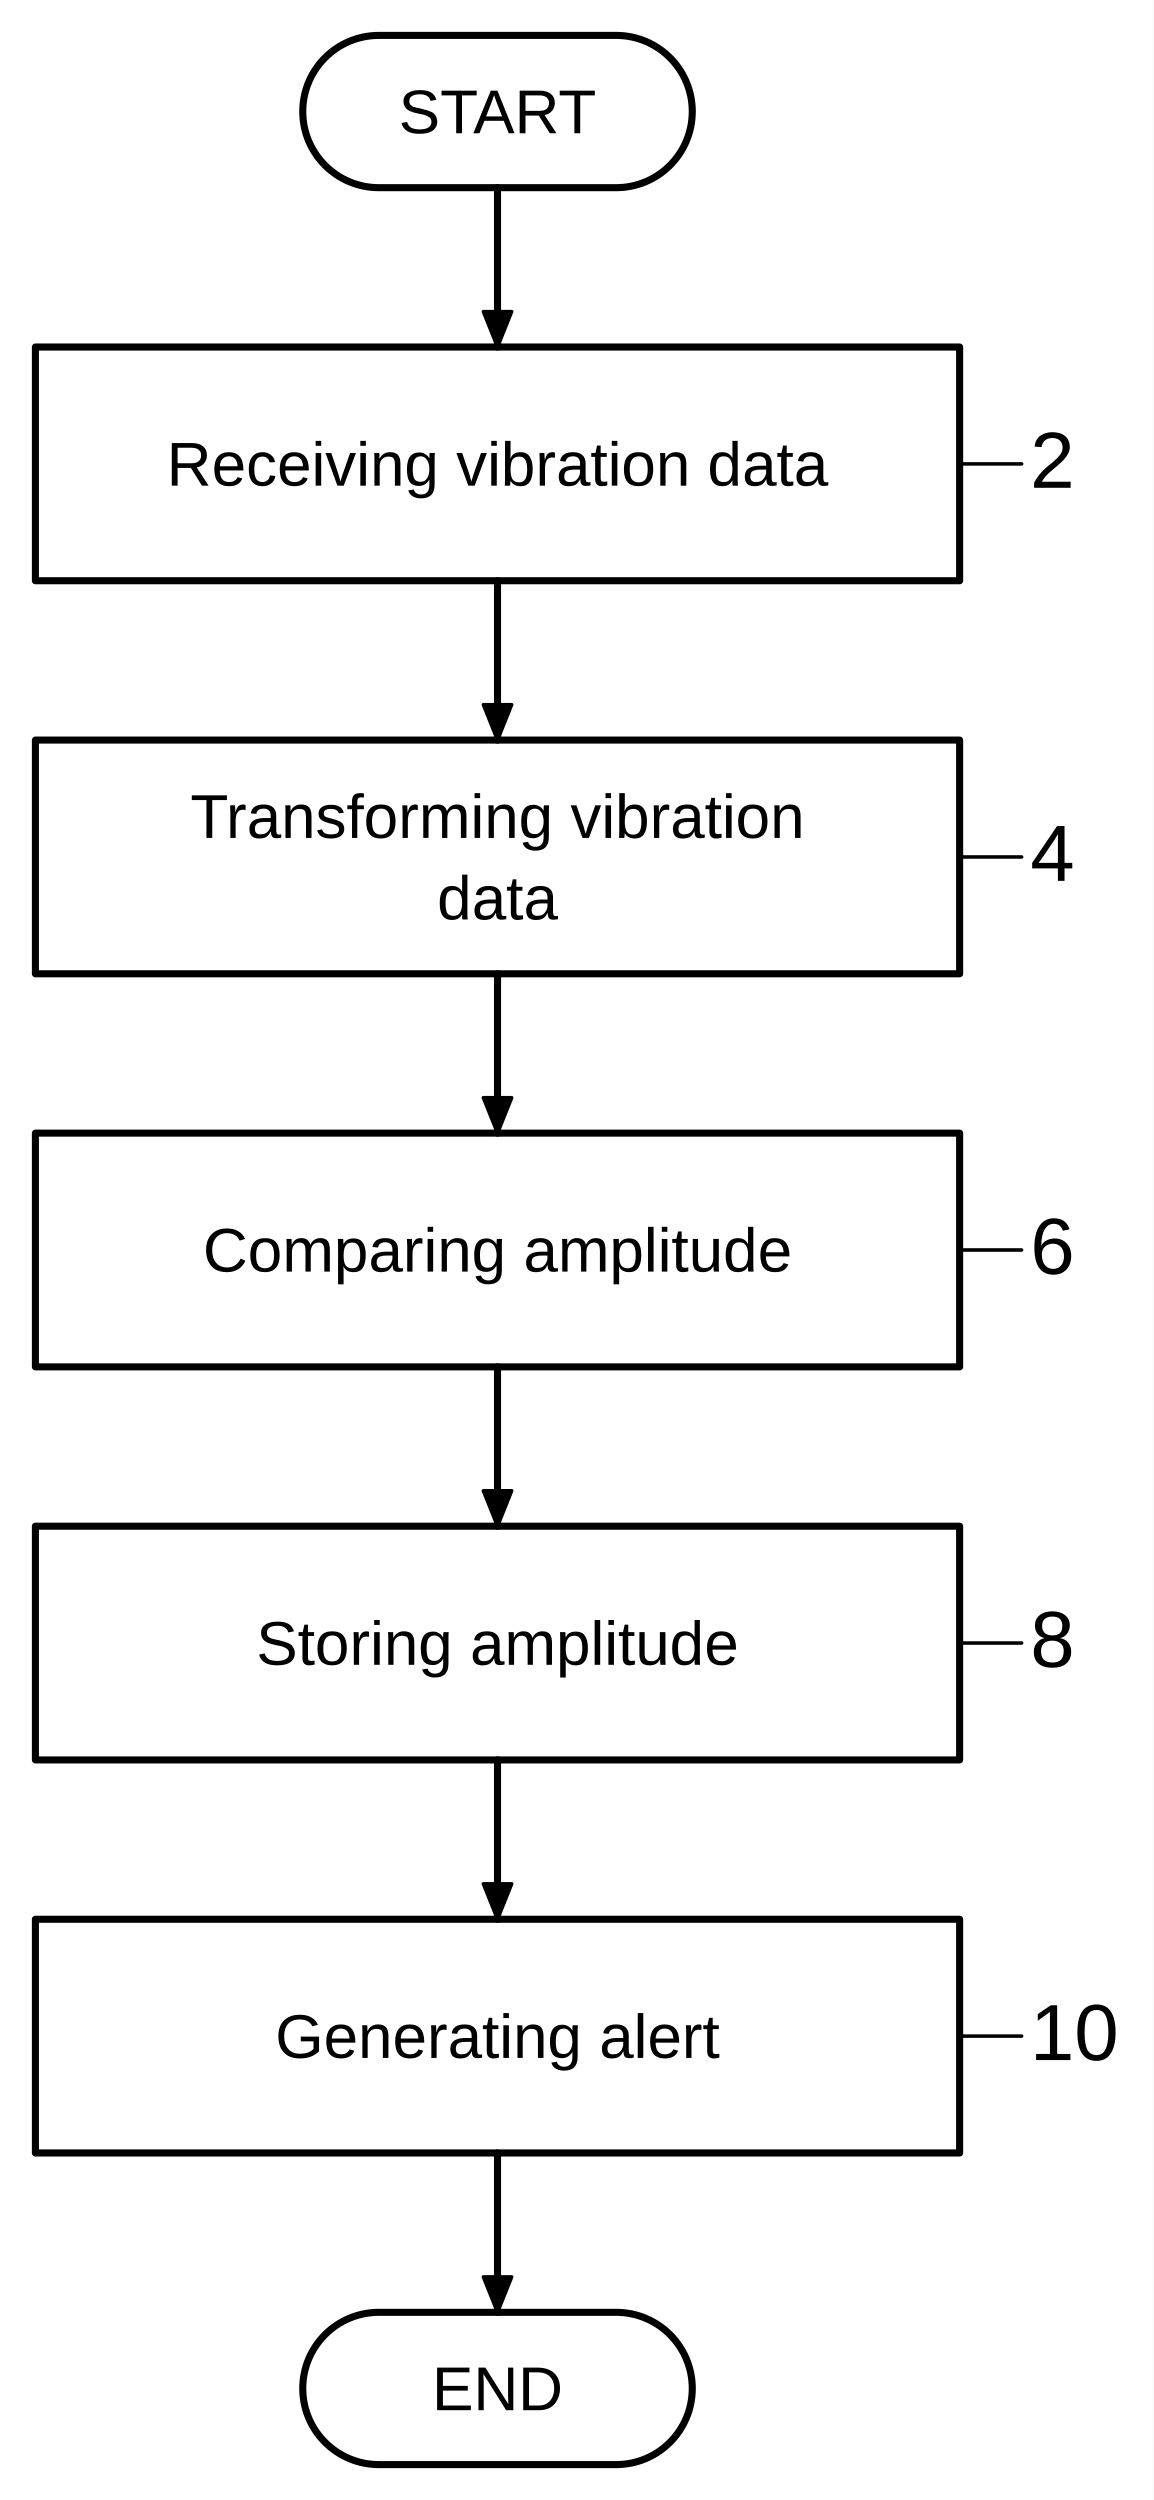
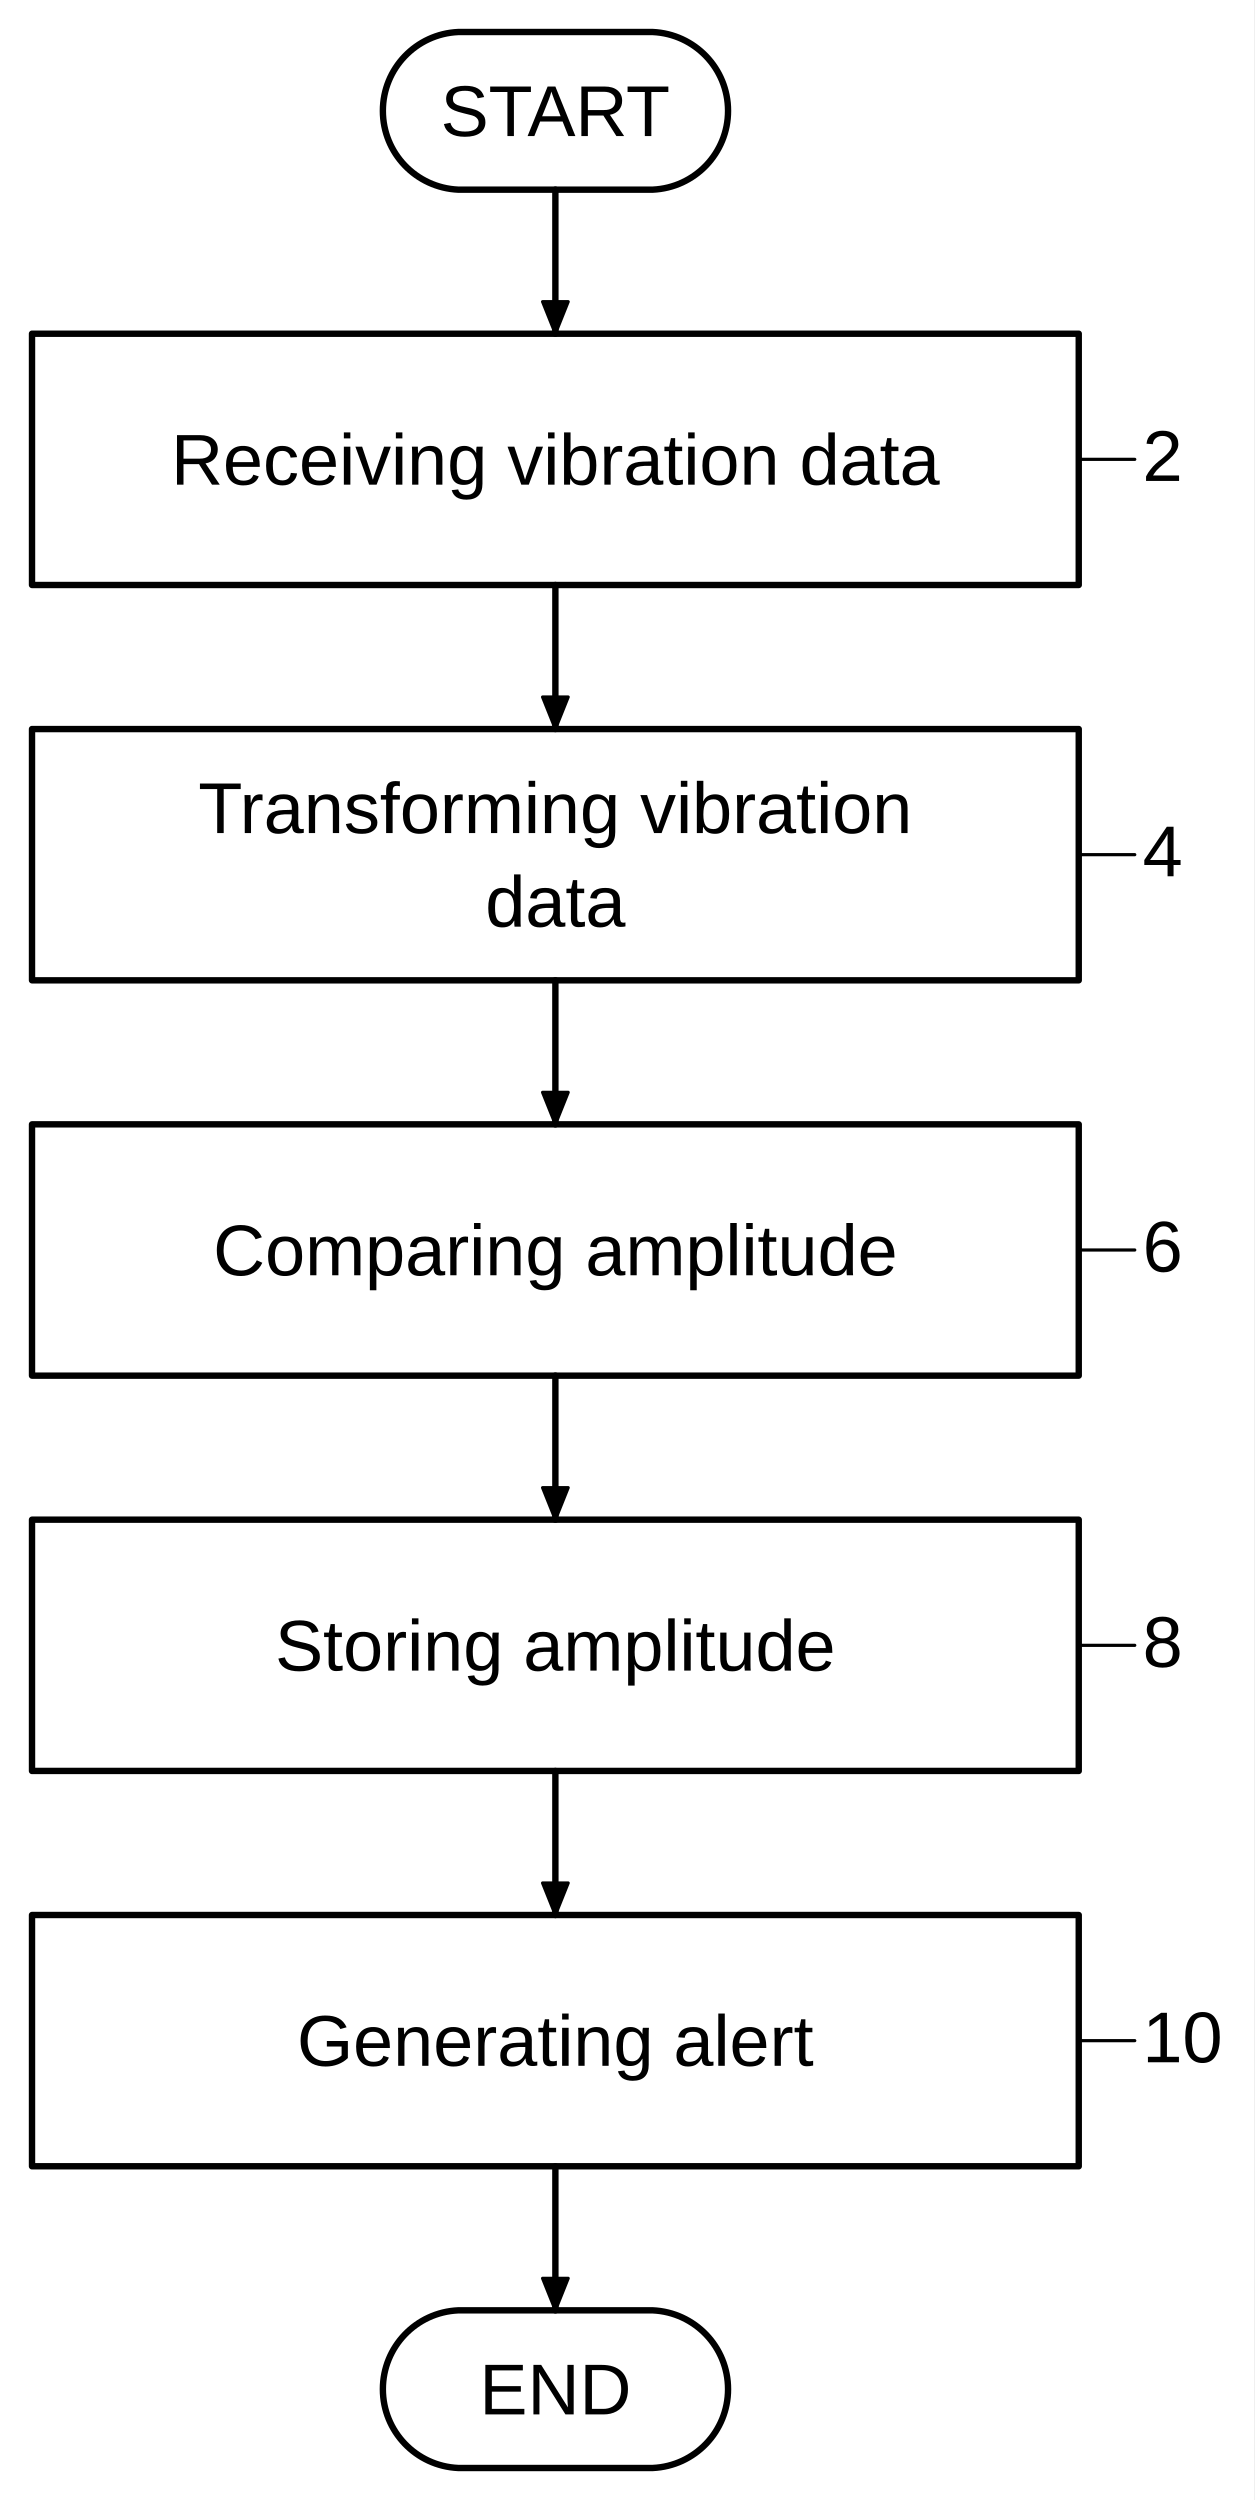
- <svg xmlns="http://www.w3.org/2000/svg" width="65.15mm" height="141.2mm" viewBox="0 0 65.15 141.2" data-figure="FIG-1" data-kind="flowchart">
-   <rect width="65.15" height="141.2" fill="#fff" />
+ <svg xmlns="http://www.w3.org/2000/svg" width="78.35mm" height="156.2mm" viewBox="0 0 78.35 156.2" data-figure="FIG-1" data-kind="flowchart">
+   <rect width="78.35" height="156.2" fill="#fff" />
  <g fill="none" stroke="#000" stroke-linecap="round" stroke-linejoin="round">
-     <path class="edge" data-node="start" data-role="terminal" stroke-width="0.4" d="M21.4 2 L34.8 2 A4.3 4.3 0 0 1 34.8 10.6 L21.4 10.6 A4.3 4.3 0 0 1 21.4 2 Z" />
-     <path class="edge" data-node="s1" data-role="process" stroke-width="0.4" d="M2 19.6 L54.2 19.6 L54.2 32.8 L2 32.8 Z" />
-     <path class="edge" data-node="s2" data-role="process" stroke-width="0.4" d="M2 41.8 L54.2 41.8 L54.2 55 L2 55 Z" />
-     <path class="edge" data-node="s3" data-role="process" stroke-width="0.4" d="M2 64 L54.2 64 L54.2 77.2 L2 77.2 Z" />
-     <path class="edge" data-node="s4" data-role="process" stroke-width="0.4" d="M2 86.2 L54.2 86.2 L54.2 99.4 L2 99.4 Z" />
-     <path class="edge" data-node="s5" data-role="process" stroke-width="0.4" d="M2 108.4 L54.2 108.4 L54.2 121.6 L2 121.6 Z" />
-     <path class="edge" data-node="end" data-role="terminal" stroke-width="0.4" d="M21.4 130.6 L34.8 130.6 A4.3 4.3 0 0 1 34.8 139.2 L21.4 139.2 A4.3 4.3 0 0 1 21.4 130.6 Z" />
-     <path class="edge" data-role="connector" data-from="start" data-to="s1" stroke-width="0.4" d="M28.1 10.6 L28.1 19.6" />
-     <path class="arrow" fill="#000" stroke-width="0.2" d="M28.1 19.6 L27.3 17.6 L28.9 17.6 Z" />
-     <path class="edge" data-role="connector" data-from="s1" data-to="s2" stroke-width="0.4" d="M28.1 32.8 L28.1 41.8" />
-     <path class="arrow" fill="#000" stroke-width="0.2" d="M28.1 41.8 L27.3 39.8 L28.9 39.8 Z" />
-     <path class="edge" data-role="connector" data-from="s2" data-to="s3" stroke-width="0.4" d="M28.1 55 L28.1 64" />
-     <path class="arrow" fill="#000" stroke-width="0.2" d="M28.1 64 L27.3 62 L28.9 62 Z" />
-     <path class="edge" data-role="connector" data-from="s3" data-to="s4" stroke-width="0.4" d="M28.1 77.2 L28.1 86.2" />
-     <path class="arrow" fill="#000" stroke-width="0.2" d="M28.1 86.2 L27.3 84.2 L28.9 84.2 Z" />
-     <path class="edge" data-role="connector" data-from="s4" data-to="s5" stroke-width="0.4" d="M28.1 99.4 L28.1 108.4" />
-     <path class="arrow" fill="#000" stroke-width="0.2" d="M28.1 108.4 L27.3 106.4 L28.9 106.4 Z" />
-     <path class="edge" data-role="connector" data-from="s5" data-to="end" stroke-width="0.4" d="M28.1 121.6 L28.1 130.6" />
-     <path class="arrow" fill="#000" stroke-width="0.2" d="M28.1 130.6 L27.3 128.6 L28.9 128.6 Z" />
-     <path class="lead" data-numeral="2" data-node="s1" stroke-width="0.2" d="M57.7 26.2 L54.2 26.2" />
-     <path class="lead" data-numeral="4" data-node="s2" stroke-width="0.2" d="M57.7 48.4 L54.2 48.4" />
-     <path class="lead" data-numeral="6" data-node="s3" stroke-width="0.2" d="M57.7 70.6 L54.2 70.6" />
-     <path class="lead" data-numeral="8" data-node="s4" stroke-width="0.2" d="M57.7 92.8 L54.2 92.8" />
-     <path class="lead" data-numeral="10" data-node="s5" stroke-width="0.2" d="M57.7 115 L54.2 115" />
+     <path class="edge" data-node="start" data-role="terminal" stroke-width="0.4" d="M28.63 2 L40.78 2 A4.93 4.93 0 0 1 40.78 11.85 L28.63 11.85 A4.93 4.93 0 0 1 28.63 2 Z" />
+     <path class="edge" data-node="s1" data-role="process" stroke-width="0.4" d="M2 20.85 L67.4 20.85 L67.4 36.55 L2 36.55 Z" />
+     <path class="edge" data-node="s2" data-role="process" stroke-width="0.4" d="M2 45.55 L67.4 45.55 L67.4 61.25 L2 61.25 Z" />
+     <path class="edge" data-node="s3" data-role="process" stroke-width="0.4" d="M2 70.25 L67.4 70.25 L67.4 85.95 L2 85.95 Z" />
+     <path class="edge" data-node="s4" data-role="process" stroke-width="0.4" d="M2 94.95 L67.4 94.95 L67.4 110.65 L2 110.65 Z" />
+     <path class="edge" data-node="s5" data-role="process" stroke-width="0.4" d="M2 119.65 L67.4 119.65 L67.4 135.35 L2 135.35 Z" />
+     <path class="edge" data-node="end" data-role="terminal" stroke-width="0.4" d="M28.63 144.35 L40.78 144.35 A4.93 4.93 0 0 1 40.78 154.2 L28.63 154.2 A4.93 4.93 0 0 1 28.63 144.35 Z" />
+     <path class="edge" data-role="connector" data-from="start" data-to="s1" stroke-width="0.4" d="M34.7 11.85 L34.7 20.85" />
+     <path class="arrow" fill="#000" stroke-width="0.2" d="M34.7 20.85 L33.9 18.85 L35.5 18.85 Z" />
+     <path class="edge" data-role="connector" data-from="s1" data-to="s2" stroke-width="0.4" d="M34.7 36.55 L34.7 45.55" />
+     <path class="arrow" fill="#000" stroke-width="0.2" d="M34.7 45.55 L33.9 43.55 L35.5 43.55 Z" />
+     <path class="edge" data-role="connector" data-from="s2" data-to="s3" stroke-width="0.4" d="M34.7 61.25 L34.7 70.25" />
+     <path class="arrow" fill="#000" stroke-width="0.2" d="M34.7 70.25 L33.9 68.25 L35.5 68.25 Z" />
+     <path class="edge" data-role="connector" data-from="s3" data-to="s4" stroke-width="0.4" d="M34.7 85.95 L34.7 94.95" />
+     <path class="arrow" fill="#000" stroke-width="0.2" d="M34.7 94.95 L33.9 92.95 L35.5 92.95 Z" />
+     <path class="edge" data-role="connector" data-from="s4" data-to="s5" stroke-width="0.4" d="M34.7 110.65 L34.7 119.65" />
+     <path class="arrow" fill="#000" stroke-width="0.2" d="M34.7 119.65 L33.9 117.65 L35.5 117.65 Z" />
+     <path class="edge" data-role="connector" data-from="s5" data-to="end" stroke-width="0.4" d="M34.7 135.35 L34.7 144.35" />
+     <path class="arrow" fill="#000" stroke-width="0.2" d="M34.7 144.35 L33.9 142.35 L35.5 142.35 Z" />
+     <path class="lead" data-numeral="2" data-node="s1" stroke-width="0.2" d="M70.9 28.7 L67.4 28.7" />
+     <path class="lead" data-numeral="4" data-node="s2" stroke-width="0.2" d="M70.9 53.4 L67.4 53.4" />
+     <path class="lead" data-numeral="6" data-node="s3" stroke-width="0.2" d="M70.9 78.1 L67.4 78.1" />
+     <path class="lead" data-numeral="8" data-node="s4" stroke-width="0.2" d="M70.9 102.8 L67.4 102.8" />
+     <path class="lead" data-numeral="10" data-node="s5" stroke-width="0.2" d="M70.9 127.5 L67.4 127.5" />
  </g>
-   <text class="label" data-node="start" x="28.1" y="7.53" font-size="3.5" font-family="Liberation Sans, Arial, Helvetica, sans-serif" text-anchor="middle" fill="#000">START</text>
-   <text class="label" data-node="s1" x="28.1" y="27.43" font-size="3.5" font-family="Liberation Sans, Arial, Helvetica, sans-serif" text-anchor="middle" fill="#000">Receiving vibration data</text>
-   <text class="label" data-node="s2" x="28.1" y="47.33" font-size="3.5" font-family="Liberation Sans, Arial, Helvetica, sans-serif" text-anchor="middle" fill="#000">Transforming vibration</text>
-   <text class="label" data-node="s2" x="28.1" y="51.93" font-size="3.5" font-family="Liberation Sans, Arial, Helvetica, sans-serif" text-anchor="middle" fill="#000">data</text>
-   <text class="label" data-node="s3" x="28.1" y="71.82" font-size="3.5" font-family="Liberation Sans, Arial, Helvetica, sans-serif" text-anchor="middle" fill="#000">Comparing amplitude</text>
-   <text class="label" data-node="s4" x="28.1" y="94.03" font-size="3.5" font-family="Liberation Sans, Arial, Helvetica, sans-serif" text-anchor="middle" fill="#000">Storing amplitude</text>
-   <text class="label" data-node="s5" x="28.1" y="116.23" font-size="3.5" font-family="Liberation Sans, Arial, Helvetica, sans-serif" text-anchor="middle" fill="#000">Generating alert</text>
-   <text class="label" data-node="end" x="28.1" y="136.13" font-size="3.5" font-family="Liberation Sans, Arial, Helvetica, sans-serif" text-anchor="middle" fill="#000">END</text>
-   <text class="numeral" data-numeral="2" data-node="s1" x="59.44" y="27.55" font-size="4.5" font-family="Liberation Sans, Arial, Helvetica, sans-serif" text-anchor="middle" fill="#000">2</text>
-   <text class="numeral" data-numeral="4" data-node="s2" x="59.44" y="49.75" font-size="4.5" font-family="Liberation Sans, Arial, Helvetica, sans-serif" text-anchor="middle" fill="#000">4</text>
-   <text class="numeral" data-numeral="6" data-node="s3" x="59.44" y="71.95" font-size="4.5" font-family="Liberation Sans, Arial, Helvetica, sans-serif" text-anchor="middle" fill="#000">6</text>
-   <text class="numeral" data-numeral="8" data-node="s4" x="59.44" y="94.15" font-size="4.5" font-family="Liberation Sans, Arial, Helvetica, sans-serif" text-anchor="middle" fill="#000">8</text>
-   <text class="numeral" data-numeral="10" data-node="s5" x="60.68" y="116.35" font-size="4.5" font-family="Liberation Sans, Arial, Helvetica, sans-serif" text-anchor="middle" fill="#000">10</text>
+   <text class="label" data-node="start" x="34.7" y="8.5" font-size="4.5" font-family="Liberation Sans, Arial, Helvetica, sans-serif" text-anchor="middle" fill="#000">START</text>
+   <text class="label" data-node="s1" x="34.7" y="30.28" font-size="4.5" font-family="Liberation Sans, Arial, Helvetica, sans-serif" text-anchor="middle" fill="#000">Receiving vibration data</text>
+   <text class="label" data-node="s2" x="34.7" y="52.05" font-size="4.5" font-family="Liberation Sans, Arial, Helvetica, sans-serif" text-anchor="middle" fill="#000">Transforming vibration</text>
+   <text class="label" data-node="s2" x="34.7" y="57.9" font-size="4.5" font-family="Liberation Sans, Arial, Helvetica, sans-serif" text-anchor="middle" fill="#000">data</text>
+   <text class="label" data-node="s3" x="34.7" y="79.68" font-size="4.5" font-family="Liberation Sans, Arial, Helvetica, sans-serif" text-anchor="middle" fill="#000">Comparing amplitude</text>
+   <text class="label" data-node="s4" x="34.7" y="104.38" font-size="4.5" font-family="Liberation Sans, Arial, Helvetica, sans-serif" text-anchor="middle" fill="#000">Storing amplitude</text>
+   <text class="label" data-node="s5" x="34.7" y="129.07" font-size="4.5" font-family="Liberation Sans, Arial, Helvetica, sans-serif" text-anchor="middle" fill="#000">Generating alert</text>
+   <text class="label" data-node="end" x="34.7" y="150.85" font-size="4.5" font-family="Liberation Sans, Arial, Helvetica, sans-serif" text-anchor="middle" fill="#000">END</text>
+   <text class="numeral" data-numeral="2" data-node="s1" x="72.64" y="30.05" font-size="4.5" font-family="Liberation Sans, Arial, Helvetica, sans-serif" text-anchor="middle" fill="#000">2</text>
+   <text class="numeral" data-numeral="4" data-node="s2" x="72.64" y="54.75" font-size="4.5" font-family="Liberation Sans, Arial, Helvetica, sans-serif" text-anchor="middle" fill="#000">4</text>
+   <text class="numeral" data-numeral="6" data-node="s3" x="72.64" y="79.45" font-size="4.5" font-family="Liberation Sans, Arial, Helvetica, sans-serif" text-anchor="middle" fill="#000">6</text>
+   <text class="numeral" data-numeral="8" data-node="s4" x="72.64" y="104.15" font-size="4.5" font-family="Liberation Sans, Arial, Helvetica, sans-serif" text-anchor="middle" fill="#000">8</text>
+   <text class="numeral" data-numeral="10" data-node="s5" x="73.88" y="128.85" font-size="4.5" font-family="Liberation Sans, Arial, Helvetica, sans-serif" text-anchor="middle" fill="#000">10</text>
</svg>
